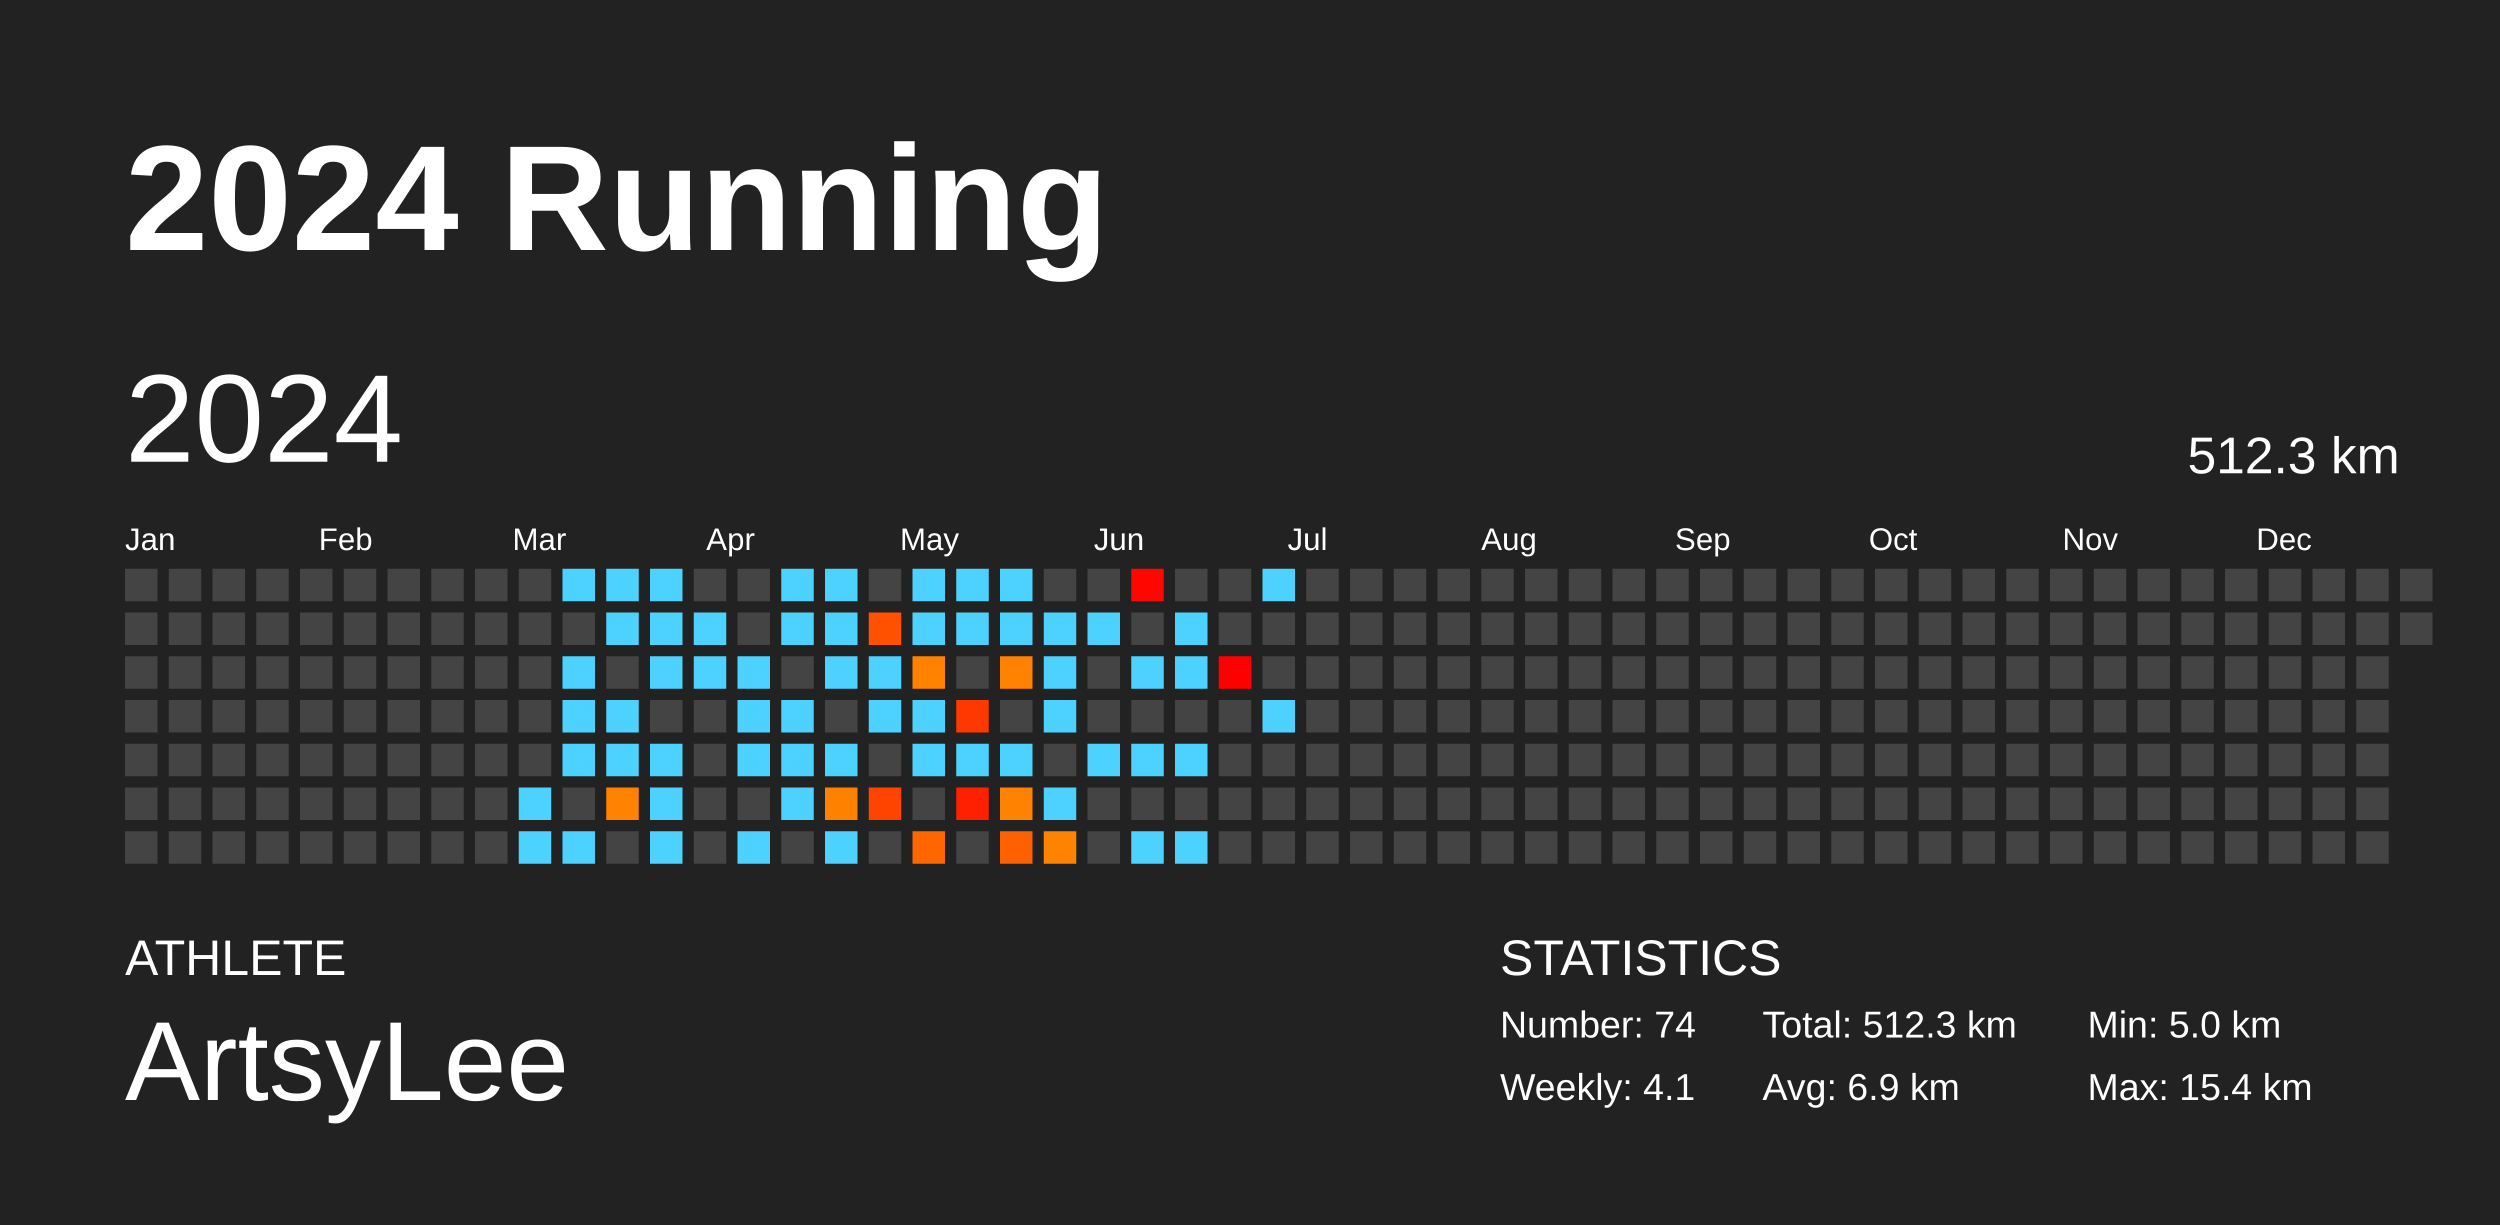
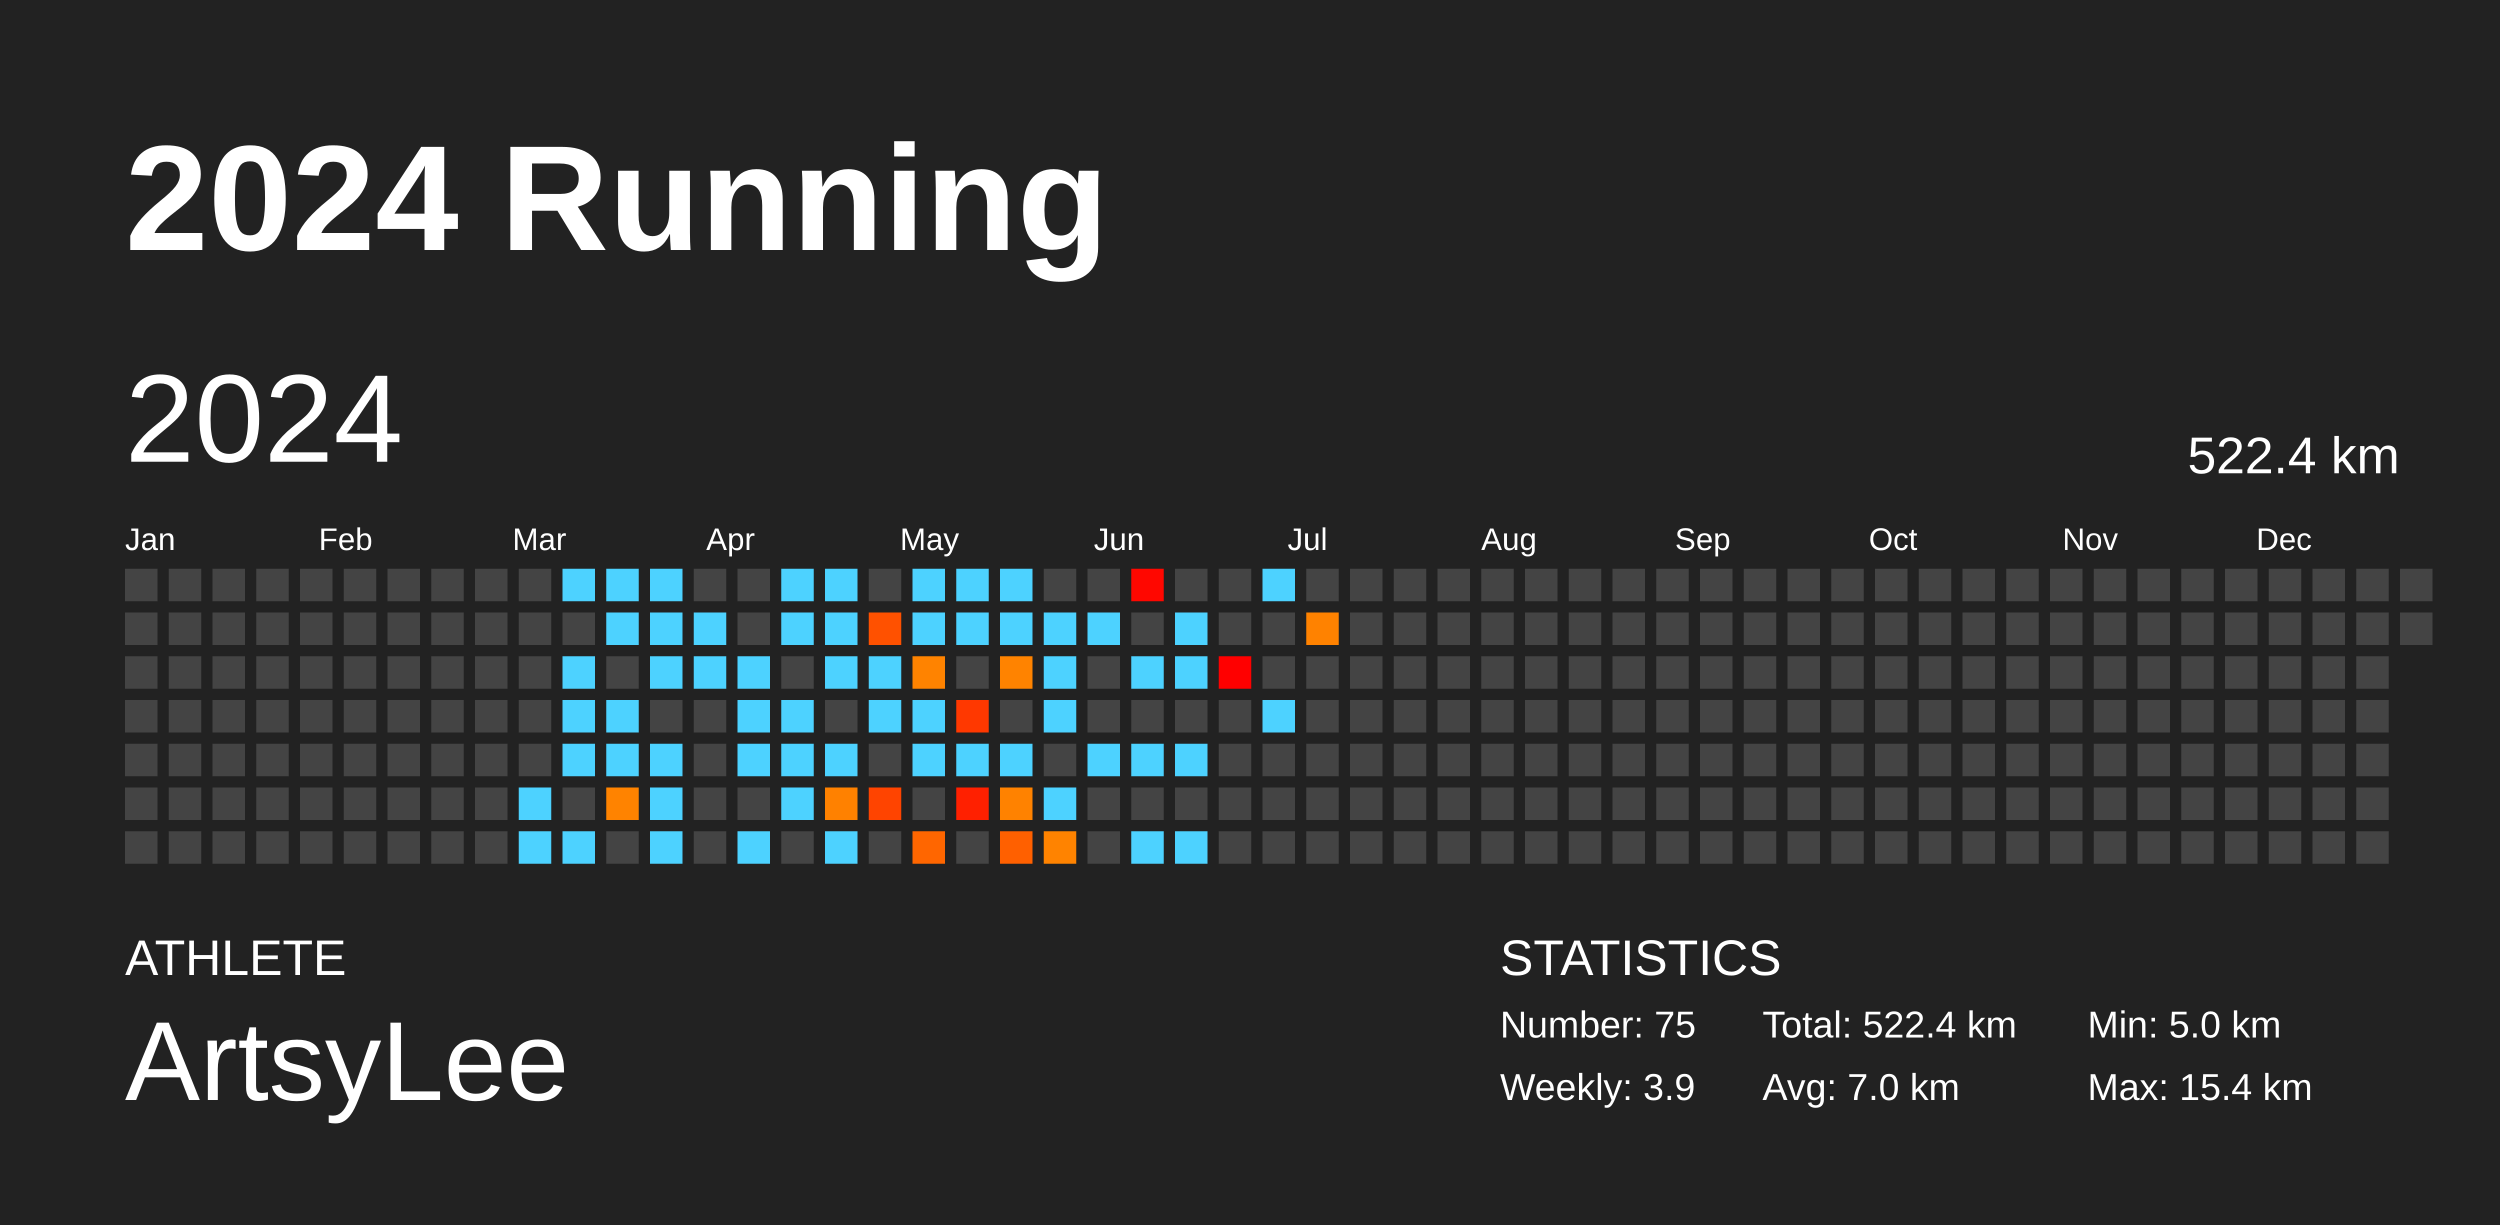
<svg xmlns="http://www.w3.org/2000/svg" baseProfile="full" height="98mm" version="1.1" viewBox="0,0,200,98" width="200mm">
  <defs />
  <rect fill="#222222" height="98" width="200" x="0" y="0" />
  <text fill="#FFFFFF" style="font-size:12px; font-family:Arial; font-weight:bold;" x="10" y="20">2024 Running</text>
  <text fill="#FFFFFF" style="font-size:4px; font-family:Arial" x="10" y="78">ATHLETE</text>
  <text fill="#FFFFFF" style="font-size:9px; font-family:Arial" x="10" y="88">ArtsyLee</text>
  <text fill="#FFFFFF" style="font-size:4px; font-family:Arial" x="120" y="78">STATISTICS</text>
-   <text fill="#FFFFFF" style="font-size:3px; font-family:Arial" x="120" y="83">Number: 74</text>
-   <text fill="#FFFFFF" style="font-size:3px; font-family:Arial" x="120" y="88">Weekly: 4.1</text>
-   <text fill="#FFFFFF" style="font-size:3px; font-family:Arial" x="141" y="83">Total: 512.3 km</text>
-   <text fill="#FFFFFF" style="font-size:3px; font-family:Arial" x="141" y="88">Avg: 6.9 km</text>
+   <text fill="#FFFFFF" style="font-size:3px; font-family:Arial" x="120" y="83">Number: 75</text>
+   <text fill="#FFFFFF" style="font-size:3px; font-family:Arial" x="120" y="88">Weekly: 3.9</text>
+   <text fill="#FFFFFF" style="font-size:3px; font-family:Arial" x="141" y="83">Total: 522.4 km</text>
+   <text fill="#FFFFFF" style="font-size:3px; font-family:Arial" x="141" y="88">Avg: 7.0 km</text>
  <text fill="#FFFFFF" style="font-size:3px; font-family:Arial" x="167" y="83">Min: 5.0 km</text>
  <text fill="#FFFFFF" style="font-size:3px; font-family:Arial" x="167" y="88">Max: 15.4 km</text>
  <text dominant-baseline="hanging" fill="#FFFFFF" style="font-size:10.0px; font-family:Arial;" x="10" y="30">2024</text>
-   <text dominant-baseline="hanging" fill="#FFFFFF" style="font-size:4.125px; font-family:Arial;" x="175" y="35">512.3 km</text>
+   <text dominant-baseline="hanging" fill="#FFFFFF" style="font-size:4.125px; font-family:Arial;" x="175" y="35">522.4 km</text>
  <text fill="#FFFFFF" style="font-size:2.5px; font-family:Arial" x="10.0" y="44">Jan</text>
  <text fill="#FFFFFF" style="font-size:2.5px; font-family:Arial" x="25.5" y="44">Feb</text>
  <text fill="#FFFFFF" style="font-size:2.5px; font-family:Arial" x="41.0" y="44">Mar</text>
  <text fill="#FFFFFF" style="font-size:2.5px; font-family:Arial" x="56.5" y="44">Apr</text>
  <text fill="#FFFFFF" style="font-size:2.5px; font-family:Arial" x="72.0" y="44">May</text>
  <text fill="#FFFFFF" style="font-size:2.5px; font-family:Arial" x="87.5" y="44">Jun</text>
  <text fill="#FFFFFF" style="font-size:2.5px; font-family:Arial" x="103.0" y="44">Jul</text>
  <text fill="#FFFFFF" style="font-size:2.5px; font-family:Arial" x="118.5" y="44">Aug</text>
  <text fill="#FFFFFF" style="font-size:2.5px; font-family:Arial" x="134.0" y="44">Sep</text>
  <text fill="#FFFFFF" style="font-size:2.5px; font-family:Arial" x="149.5" y="44">Oct</text>
  <text fill="#FFFFFF" style="font-size:2.5px; font-family:Arial" x="165.0" y="44">Nov</text>
  <text fill="#FFFFFF" style="font-size:2.5px; font-family:Arial" x="180.5" y="44">Dec</text>
  <rect fill="#444444" height="2.6" width="2.6" x="10.0" y="45.5" />
  <rect fill="#444444" height="2.6" width="2.6" x="10.0" y="49.0" />
  <rect fill="#444444" height="2.6" width="2.6" x="10.0" y="52.5" />
  <rect fill="#444444" height="2.6" width="2.6" x="10.0" y="56.0" />
  <rect fill="#444444" height="2.6" width="2.6" x="10.0" y="59.5" />
  <rect fill="#444444" height="2.6" width="2.6" x="10.0" y="63.0" />
  <rect fill="#444444" height="2.6" width="2.6" x="10.0" y="66.5" />
  <rect fill="#444444" height="2.6" width="2.6" x="13.5" y="45.5" />
  <rect fill="#444444" height="2.6" width="2.6" x="13.5" y="49.0" />
  <rect fill="#444444" height="2.6" width="2.6" x="13.5" y="52.5" />
  <rect fill="#444444" height="2.6" width="2.6" x="13.5" y="56.0" />
  <rect fill="#444444" height="2.6" width="2.6" x="13.5" y="59.5" />
  <rect fill="#444444" height="2.6" width="2.6" x="13.5" y="63.0" />
  <rect fill="#444444" height="2.6" width="2.6" x="13.5" y="66.5" />
  <rect fill="#444444" height="2.6" width="2.6" x="17.0" y="45.5" />
  <rect fill="#444444" height="2.6" width="2.6" x="17.0" y="49.0" />
  <rect fill="#444444" height="2.6" width="2.6" x="17.0" y="52.5" />
  <rect fill="#444444" height="2.6" width="2.6" x="17.0" y="56.0" />
  <rect fill="#444444" height="2.6" width="2.6" x="17.0" y="59.5" />
  <rect fill="#444444" height="2.6" width="2.6" x="17.0" y="63.0" />
  <rect fill="#444444" height="2.6" width="2.6" x="17.0" y="66.5" />
  <rect fill="#444444" height="2.6" width="2.6" x="20.5" y="45.5" />
  <rect fill="#444444" height="2.6" width="2.6" x="20.5" y="49.0" />
  <rect fill="#444444" height="2.6" width="2.6" x="20.5" y="52.5" />
  <rect fill="#444444" height="2.6" width="2.6" x="20.5" y="56.0" />
  <rect fill="#444444" height="2.6" width="2.6" x="20.5" y="59.5" />
  <rect fill="#444444" height="2.6" width="2.6" x="20.5" y="63.0" />
  <rect fill="#444444" height="2.6" width="2.6" x="20.5" y="66.5" />
  <rect fill="#444444" height="2.6" width="2.6" x="24.0" y="45.5" />
  <rect fill="#444444" height="2.6" width="2.6" x="24.0" y="49.0" />
  <rect fill="#444444" height="2.6" width="2.6" x="24.0" y="52.5" />
  <rect fill="#444444" height="2.6" width="2.6" x="24.0" y="56.0" />
  <rect fill="#444444" height="2.6" width="2.6" x="24.0" y="59.5" />
  <rect fill="#444444" height="2.6" width="2.6" x="24.0" y="63.0" />
  <rect fill="#444444" height="2.6" width="2.6" x="24.0" y="66.5" />
  <rect fill="#444444" height="2.6" width="2.6" x="27.5" y="45.5" />
  <rect fill="#444444" height="2.6" width="2.6" x="27.5" y="49.0" />
  <rect fill="#444444" height="2.6" width="2.6" x="27.5" y="52.5" />
  <rect fill="#444444" height="2.6" width="2.6" x="27.5" y="56.0" />
  <rect fill="#444444" height="2.6" width="2.6" x="27.5" y="59.5" />
  <rect fill="#444444" height="2.6" width="2.6" x="27.5" y="63.0" />
  <rect fill="#444444" height="2.6" width="2.6" x="27.5" y="66.5" />
  <rect fill="#444444" height="2.6" width="2.6" x="31.0" y="45.5" />
  <rect fill="#444444" height="2.6" width="2.6" x="31.0" y="49.0" />
  <rect fill="#444444" height="2.6" width="2.6" x="31.0" y="52.5" />
  <rect fill="#444444" height="2.6" width="2.6" x="31.0" y="56.0" />
  <rect fill="#444444" height="2.6" width="2.6" x="31.0" y="59.5" />
  <rect fill="#444444" height="2.6" width="2.6" x="31.0" y="63.0" />
  <rect fill="#444444" height="2.6" width="2.6" x="31.0" y="66.5" />
  <rect fill="#444444" height="2.6" width="2.6" x="34.5" y="45.5" />
  <rect fill="#444444" height="2.6" width="2.6" x="34.5" y="49.0" />
  <rect fill="#444444" height="2.6" width="2.6" x="34.5" y="52.5" />
  <rect fill="#444444" height="2.6" width="2.6" x="34.5" y="56.0" />
  <rect fill="#444444" height="2.6" width="2.6" x="34.5" y="59.5" />
  <rect fill="#444444" height="2.6" width="2.6" x="34.5" y="63.0" />
  <rect fill="#444444" height="2.6" width="2.6" x="34.5" y="66.5" />
  <rect fill="#444444" height="2.6" width="2.6" x="38.0" y="45.5" />
  <rect fill="#444444" height="2.6" width="2.6" x="38.0" y="49.0" />
  <rect fill="#444444" height="2.6" width="2.6" x="38.0" y="52.5" />
  <rect fill="#444444" height="2.6" width="2.6" x="38.0" y="56.0" />
  <rect fill="#444444" height="2.6" width="2.6" x="38.0" y="59.5" />
  <rect fill="#444444" height="2.6" width="2.6" x="38.0" y="63.0" />
  <rect fill="#444444" height="2.6" width="2.6" x="38.0" y="66.5" />
  <rect fill="#444444" height="2.6" width="2.6" x="41.5" y="45.5" />
  <rect fill="#444444" height="2.6" width="2.6" x="41.5" y="49.0" />
  <rect fill="#444444" height="2.6" width="2.6" x="41.5" y="52.5" />
  <rect fill="#444444" height="2.6" width="2.6" x="41.5" y="56.0" />
  <rect fill="#444444" height="2.6" width="2.6" x="41.5" y="59.5" />
  <rect fill="#4dd2ff" height="2.6" width="2.6" x="41.5" y="63.0" />
  <rect fill="#4dd2ff" height="2.6" width="2.6" x="41.5" y="66.5" />
  <rect fill="#4dd2ff" height="2.6" width="2.6" x="45.0" y="45.5" />
  <rect fill="#444444" height="2.6" width="2.6" x="45.0" y="49.0" />
  <rect fill="#4dd2ff" height="2.6" width="2.6" x="45.0" y="52.5" />
  <rect fill="#4dd2ff" height="2.6" width="2.6" x="45.0" y="56.0" />
  <rect fill="#4dd2ff" height="2.6" width="2.6" x="45.0" y="59.5" />
  <rect fill="#444444" height="2.6" width="2.6" x="45.0" y="63.0" />
  <rect fill="#4dd2ff" height="2.6" width="2.6" x="45.0" y="66.5" />
  <rect fill="#4dd2ff" height="2.6" width="2.6" x="48.5" y="45.5" />
  <rect fill="#4dd2ff" height="2.6" width="2.6" x="48.5" y="49.0" />
  <rect fill="#444444" height="2.6" width="2.6" x="48.5" y="52.5" />
  <rect fill="#4dd2ff" height="2.6" width="2.6" x="48.5" y="56.0" />
  <rect fill="#4dd2ff" height="2.6" width="2.6" x="48.5" y="59.5" />
  <rect fill="#ff8300" height="2.6" width="2.6" x="48.5" y="63.0" />
  <rect fill="#444444" height="2.6" width="2.6" x="48.5" y="66.5" />
  <rect fill="#4dd2ff" height="2.6" width="2.6" x="52.0" y="45.5" />
  <rect fill="#4dd2ff" height="2.6" width="2.6" x="52.0" y="49.0" />
  <rect fill="#4dd2ff" height="2.6" width="2.6" x="52.0" y="52.5" />
  <rect fill="#444444" height="2.6" width="2.6" x="52.0" y="56.0" />
  <rect fill="#4dd2ff" height="2.6" width="2.6" x="52.0" y="59.5" />
  <rect fill="#4dd2ff" height="2.6" width="2.6" x="52.0" y="63.0" />
  <rect fill="#4dd2ff" height="2.6" width="2.6" x="52.0" y="66.5" />
  <rect fill="#444444" height="2.6" width="2.6" x="55.5" y="45.5" />
  <rect fill="#4dd2ff" height="2.6" width="2.6" x="55.5" y="49.0" />
  <rect fill="#4dd2ff" height="2.6" width="2.6" x="55.5" y="52.5" />
  <rect fill="#444444" height="2.6" width="2.6" x="55.5" y="56.0" />
  <rect fill="#444444" height="2.6" width="2.6" x="55.5" y="59.5" />
  <rect fill="#444444" height="2.6" width="2.6" x="55.5" y="63.0" />
  <rect fill="#444444" height="2.6" width="2.6" x="55.5" y="66.5" />
  <rect fill="#444444" height="2.6" width="2.6" x="59.0" y="45.5" />
  <rect fill="#444444" height="2.6" width="2.6" x="59.0" y="49.0" />
  <rect fill="#4dd2ff" height="2.6" width="2.6" x="59.0" y="52.5" />
  <rect fill="#4dd2ff" height="2.6" width="2.6" x="59.0" y="56.0" />
  <rect fill="#4dd2ff" height="2.6" width="2.6" x="59.0" y="59.5" />
  <rect fill="#444444" height="2.6" width="2.6" x="59.0" y="63.0" />
  <rect fill="#4dd2ff" height="2.6" width="2.6" x="59.0" y="66.5" />
  <rect fill="#4dd2ff" height="2.6" width="2.6" x="62.5" y="45.5" />
  <rect fill="#4dd2ff" height="2.6" width="2.6" x="62.5" y="49.0" />
  <rect fill="#444444" height="2.6" width="2.6" x="62.5" y="52.5" />
  <rect fill="#4dd2ff" height="2.6" width="2.6" x="62.5" y="56.0" />
  <rect fill="#4dd2ff" height="2.6" width="2.6" x="62.5" y="59.5" />
  <rect fill="#4dd2ff" height="2.6" width="2.6" x="62.5" y="63.0" />
  <rect fill="#444444" height="2.6" width="2.6" x="62.5" y="66.5" />
  <rect fill="#4dd2ff" height="2.6" width="2.6" x="66.0" y="45.5" />
  <rect fill="#4dd2ff" height="2.6" width="2.6" x="66.0" y="49.0" />
  <rect fill="#4dd2ff" height="2.6" width="2.6" x="66.0" y="52.5" />
  <rect fill="#444444" height="2.6" width="2.6" x="66.0" y="56.0" />
  <rect fill="#4dd2ff" height="2.6" width="2.6" x="66.0" y="59.5" />
  <rect fill="#ff8100" height="2.6" width="2.6" x="66.0" y="63.0" />
  <rect fill="#4dd2ff" height="2.6" width="2.6" x="66.0" y="66.5" />
  <rect fill="#444444" height="2.6" width="2.6" x="69.5" y="45.5" />
  <rect fill="#ff5100" height="2.6" width="2.6" x="69.5" y="49.0" />
  <rect fill="#4dd2ff" height="2.6" width="2.6" x="69.5" y="52.5" />
  <rect fill="#4dd2ff" height="2.6" width="2.6" x="69.5" y="56.0" />
  <rect fill="#444444" height="2.6" width="2.6" x="69.5" y="59.5" />
  <rect fill="#ff4400" height="2.6" width="2.6" x="69.5" y="63.0" />
  <rect fill="#444444" height="2.6" width="2.6" x="69.5" y="66.5" />
  <rect fill="#4dd2ff" height="2.6" width="2.6" x="73.0" y="45.5" />
  <rect fill="#4dd2ff" height="2.6" width="2.6" x="73.0" y="49.0" />
  <rect fill="#ff8300" height="2.6" width="2.6" x="73.0" y="52.5" />
  <rect fill="#4dd2ff" height="2.6" width="2.6" x="73.0" y="56.0" />
  <rect fill="#4dd2ff" height="2.6" width="2.6" x="73.0" y="59.5" />
  <rect fill="#444444" height="2.6" width="2.6" x="73.0" y="63.0" />
  <rect fill="#ff6600" height="2.6" width="2.6" x="73.0" y="66.5" />
  <rect fill="#4dd2ff" height="2.6" width="2.6" x="76.5" y="45.5" />
  <rect fill="#4dd2ff" height="2.6" width="2.6" x="76.5" y="49.0" />
  <rect fill="#444444" height="2.6" width="2.6" x="76.5" y="52.5" />
  <rect fill="#ff3800" height="2.6" width="2.6" x="76.5" y="56.0" />
  <rect fill="#4dd2ff" height="2.6" width="2.6" x="76.5" y="59.5" />
  <rect fill="#ff2000" height="2.6" width="2.6" x="76.5" y="63.0" />
  <rect fill="#444444" height="2.6" width="2.6" x="76.5" y="66.5" />
  <rect fill="#4dd2ff" height="2.6" width="2.6" x="80.0" y="45.5" />
  <rect fill="#4dd2ff" height="2.6" width="2.6" x="80.0" y="49.0" />
  <rect fill="#ff8300" height="2.6" width="2.6" x="80.0" y="52.5" />
  <rect fill="#444444" height="2.6" width="2.6" x="80.0" y="56.0" />
  <rect fill="#4dd2ff" height="2.6" width="2.6" x="80.0" y="59.5" />
  <rect fill="#ff8200" height="2.6" width="2.6" x="80.0" y="63.0" />
  <rect fill="#ff6000" height="2.6" width="2.6" x="80.0" y="66.5" />
  <rect fill="#444444" height="2.6" width="2.6" x="83.5" y="45.5" />
  <rect fill="#4dd2ff" height="2.6" width="2.6" x="83.5" y="49.0" />
  <rect fill="#4dd2ff" height="2.6" width="2.6" x="83.5" y="52.5" />
  <rect fill="#4dd2ff" height="2.6" width="2.6" x="83.5" y="56.0" />
  <rect fill="#444444" height="2.6" width="2.6" x="83.5" y="59.5" />
  <rect fill="#4dd2ff" height="2.6" width="2.6" x="83.5" y="63.0" />
  <rect fill="#ff8300" height="2.6" width="2.6" x="83.5" y="66.5" />
  <rect fill="#444444" height="2.6" width="2.6" x="87.0" y="45.5" />
  <rect fill="#4dd2ff" height="2.6" width="2.6" x="87.0" y="49.0" />
  <rect fill="#444444" height="2.6" width="2.6" x="87.0" y="52.5" />
  <rect fill="#444444" height="2.6" width="2.6" x="87.0" y="56.0" />
  <rect fill="#4dd2ff" height="2.6" width="2.6" x="87.0" y="59.5" />
  <rect fill="#444444" height="2.6" width="2.6" x="87.0" y="63.0" />
  <rect fill="#444444" height="2.6" width="2.6" x="87.0" y="66.5" />
  <rect fill="#ff0700" height="2.6" width="2.6" x="90.5" y="45.5" />
  <rect fill="#444444" height="2.6" width="2.6" x="90.5" y="49.0" />
  <rect fill="#4dd2ff" height="2.6" width="2.6" x="90.5" y="52.5" />
  <rect fill="#444444" height="2.6" width="2.6" x="90.5" y="56.0" />
  <rect fill="#4dd2ff" height="2.6" width="2.6" x="90.5" y="59.5" />
  <rect fill="#444444" height="2.6" width="2.6" x="90.5" y="63.0" />
  <rect fill="#4dd2ff" height="2.6" width="2.6" x="90.5" y="66.5" />
  <rect fill="#444444" height="2.6" width="2.6" x="94.0" y="45.5" />
  <rect fill="#4dd2ff" height="2.6" width="2.6" x="94.0" y="49.0" />
  <rect fill="#4dd2ff" height="2.6" width="2.6" x="94.0" y="52.5" />
  <rect fill="#444444" height="2.6" width="2.6" x="94.0" y="56.0" />
  <rect fill="#4dd2ff" height="2.6" width="2.6" x="94.0" y="59.5" />
  <rect fill="#444444" height="2.6" width="2.6" x="94.0" y="63.0" />
  <rect fill="#4dd2ff" height="2.6" width="2.6" x="94.0" y="66.5" />
  <rect fill="#444444" height="2.6" width="2.6" x="97.5" y="45.5" />
  <rect fill="#444444" height="2.6" width="2.6" x="97.5" y="49.0" />
  <rect fill="#ff0000" height="2.6" width="2.6" x="97.5" y="52.5" />
  <rect fill="#444444" height="2.6" width="2.6" x="97.5" y="56.0" />
  <rect fill="#444444" height="2.6" width="2.6" x="97.5" y="59.5" />
  <rect fill="#444444" height="2.6" width="2.6" x="97.5" y="63.0" />
  <rect fill="#444444" height="2.6" width="2.6" x="97.5" y="66.5" />
  <rect fill="#4dd2ff" height="2.6" width="2.6" x="101.0" y="45.5" />
  <rect fill="#444444" height="2.6" width="2.6" x="101.0" y="49.0" />
  <rect fill="#444444" height="2.6" width="2.6" x="101.0" y="52.5" />
  <rect fill="#4dd2ff" height="2.6" width="2.6" x="101.0" y="56.0" />
  <rect fill="#444444" height="2.6" width="2.6" x="101.0" y="59.5" />
  <rect fill="#444444" height="2.6" width="2.6" x="101.0" y="63.0" />
  <rect fill="#444444" height="2.6" width="2.6" x="101.0" y="66.5" />
  <rect fill="#444444" height="2.6" width="2.6" x="104.5" y="45.5" />
-   <rect fill="#444444" height="2.6" width="2.6" x="104.5" y="49.0" />
+   <rect fill="#ff8200" height="2.6" width="2.6" x="104.5" y="49.0" />
  <rect fill="#444444" height="2.6" width="2.6" x="104.5" y="52.5" />
  <rect fill="#444444" height="2.6" width="2.6" x="104.5" y="56.0" />
  <rect fill="#444444" height="2.6" width="2.6" x="104.5" y="59.5" />
  <rect fill="#444444" height="2.6" width="2.6" x="104.5" y="63.0" />
  <rect fill="#444444" height="2.6" width="2.6" x="104.5" y="66.5" />
  <rect fill="#444444" height="2.6" width="2.6" x="108.0" y="45.5" />
  <rect fill="#444444" height="2.6" width="2.6" x="108.0" y="49.0" />
  <rect fill="#444444" height="2.6" width="2.6" x="108.0" y="52.5" />
  <rect fill="#444444" height="2.6" width="2.6" x="108.0" y="56.0" />
  <rect fill="#444444" height="2.6" width="2.6" x="108.0" y="59.5" />
  <rect fill="#444444" height="2.6" width="2.6" x="108.0" y="63.0" />
  <rect fill="#444444" height="2.6" width="2.6" x="108.0" y="66.5" />
  <rect fill="#444444" height="2.6" width="2.6" x="111.5" y="45.5" />
  <rect fill="#444444" height="2.6" width="2.6" x="111.5" y="49.0" />
  <rect fill="#444444" height="2.6" width="2.6" x="111.5" y="52.5" />
  <rect fill="#444444" height="2.6" width="2.6" x="111.5" y="56.0" />
  <rect fill="#444444" height="2.6" width="2.6" x="111.5" y="59.5" />
  <rect fill="#444444" height="2.6" width="2.6" x="111.5" y="63.0" />
  <rect fill="#444444" height="2.6" width="2.6" x="111.5" y="66.5" />
  <rect fill="#444444" height="2.6" width="2.6" x="115.0" y="45.5" />
  <rect fill="#444444" height="2.6" width="2.6" x="115.0" y="49.0" />
  <rect fill="#444444" height="2.6" width="2.6" x="115.0" y="52.5" />
  <rect fill="#444444" height="2.6" width="2.6" x="115.0" y="56.0" />
  <rect fill="#444444" height="2.6" width="2.6" x="115.0" y="59.5" />
  <rect fill="#444444" height="2.6" width="2.6" x="115.0" y="63.0" />
  <rect fill="#444444" height="2.6" width="2.6" x="115.0" y="66.5" />
  <rect fill="#444444" height="2.6" width="2.6" x="118.5" y="45.5" />
  <rect fill="#444444" height="2.6" width="2.6" x="118.5" y="49.0" />
  <rect fill="#444444" height="2.6" width="2.6" x="118.5" y="52.5" />
  <rect fill="#444444" height="2.6" width="2.6" x="118.5" y="56.0" />
  <rect fill="#444444" height="2.6" width="2.6" x="118.5" y="59.5" />
  <rect fill="#444444" height="2.6" width="2.6" x="118.5" y="63.0" />
  <rect fill="#444444" height="2.6" width="2.6" x="118.5" y="66.5" />
  <rect fill="#444444" height="2.6" width="2.6" x="122.0" y="45.5" />
  <rect fill="#444444" height="2.6" width="2.6" x="122.0" y="49.0" />
  <rect fill="#444444" height="2.6" width="2.6" x="122.0" y="52.5" />
  <rect fill="#444444" height="2.6" width="2.6" x="122.0" y="56.0" />
  <rect fill="#444444" height="2.6" width="2.6" x="122.0" y="59.5" />
  <rect fill="#444444" height="2.6" width="2.6" x="122.0" y="63.0" />
  <rect fill="#444444" height="2.6" width="2.6" x="122.0" y="66.5" />
  <rect fill="#444444" height="2.6" width="2.6" x="125.5" y="45.5" />
  <rect fill="#444444" height="2.6" width="2.6" x="125.5" y="49.0" />
  <rect fill="#444444" height="2.6" width="2.6" x="125.5" y="52.5" />
  <rect fill="#444444" height="2.6" width="2.6" x="125.5" y="56.0" />
  <rect fill="#444444" height="2.6" width="2.6" x="125.5" y="59.5" />
  <rect fill="#444444" height="2.6" width="2.6" x="125.5" y="63.0" />
  <rect fill="#444444" height="2.6" width="2.6" x="125.5" y="66.5" />
  <rect fill="#444444" height="2.6" width="2.6" x="129.0" y="45.5" />
  <rect fill="#444444" height="2.6" width="2.6" x="129.0" y="49.0" />
  <rect fill="#444444" height="2.6" width="2.6" x="129.0" y="52.5" />
  <rect fill="#444444" height="2.6" width="2.6" x="129.0" y="56.0" />
  <rect fill="#444444" height="2.6" width="2.6" x="129.0" y="59.5" />
  <rect fill="#444444" height="2.6" width="2.6" x="129.0" y="63.0" />
  <rect fill="#444444" height="2.6" width="2.6" x="129.0" y="66.5" />
  <rect fill="#444444" height="2.6" width="2.6" x="132.5" y="45.5" />
  <rect fill="#444444" height="2.6" width="2.6" x="132.5" y="49.0" />
  <rect fill="#444444" height="2.6" width="2.6" x="132.5" y="52.5" />
  <rect fill="#444444" height="2.6" width="2.6" x="132.5" y="56.0" />
  <rect fill="#444444" height="2.6" width="2.6" x="132.5" y="59.5" />
  <rect fill="#444444" height="2.6" width="2.6" x="132.5" y="63.0" />
  <rect fill="#444444" height="2.6" width="2.6" x="132.5" y="66.5" />
  <rect fill="#444444" height="2.6" width="2.6" x="136.0" y="45.5" />
  <rect fill="#444444" height="2.6" width="2.6" x="136.0" y="49.0" />
  <rect fill="#444444" height="2.6" width="2.6" x="136.0" y="52.5" />
  <rect fill="#444444" height="2.6" width="2.6" x="136.0" y="56.0" />
  <rect fill="#444444" height="2.6" width="2.6" x="136.0" y="59.5" />
  <rect fill="#444444" height="2.6" width="2.6" x="136.0" y="63.0" />
  <rect fill="#444444" height="2.6" width="2.6" x="136.0" y="66.5" />
  <rect fill="#444444" height="2.6" width="2.6" x="139.5" y="45.5" />
  <rect fill="#444444" height="2.6" width="2.6" x="139.5" y="49.0" />
  <rect fill="#444444" height="2.6" width="2.6" x="139.5" y="52.5" />
  <rect fill="#444444" height="2.6" width="2.6" x="139.5" y="56.0" />
  <rect fill="#444444" height="2.6" width="2.6" x="139.5" y="59.5" />
  <rect fill="#444444" height="2.6" width="2.6" x="139.5" y="63.0" />
  <rect fill="#444444" height="2.6" width="2.6" x="139.5" y="66.5" />
  <rect fill="#444444" height="2.6" width="2.6" x="143.0" y="45.5" />
  <rect fill="#444444" height="2.6" width="2.6" x="143.0" y="49.0" />
  <rect fill="#444444" height="2.6" width="2.6" x="143.0" y="52.5" />
  <rect fill="#444444" height="2.6" width="2.6" x="143.0" y="56.0" />
  <rect fill="#444444" height="2.6" width="2.6" x="143.0" y="59.5" />
  <rect fill="#444444" height="2.6" width="2.6" x="143.0" y="63.0" />
  <rect fill="#444444" height="2.6" width="2.6" x="143.0" y="66.5" />
  <rect fill="#444444" height="2.6" width="2.6" x="146.5" y="45.5" />
  <rect fill="#444444" height="2.6" width="2.6" x="146.5" y="49.0" />
  <rect fill="#444444" height="2.6" width="2.6" x="146.5" y="52.5" />
  <rect fill="#444444" height="2.6" width="2.6" x="146.5" y="56.0" />
  <rect fill="#444444" height="2.6" width="2.6" x="146.5" y="59.5" />
  <rect fill="#444444" height="2.6" width="2.6" x="146.5" y="63.0" />
  <rect fill="#444444" height="2.6" width="2.6" x="146.5" y="66.5" />
  <rect fill="#444444" height="2.6" width="2.6" x="150.0" y="45.5" />
  <rect fill="#444444" height="2.6" width="2.6" x="150.0" y="49.0" />
  <rect fill="#444444" height="2.6" width="2.6" x="150.0" y="52.5" />
  <rect fill="#444444" height="2.6" width="2.6" x="150.0" y="56.0" />
  <rect fill="#444444" height="2.6" width="2.6" x="150.0" y="59.5" />
  <rect fill="#444444" height="2.6" width="2.6" x="150.0" y="63.0" />
  <rect fill="#444444" height="2.6" width="2.6" x="150.0" y="66.5" />
  <rect fill="#444444" height="2.6" width="2.6" x="153.5" y="45.5" />
  <rect fill="#444444" height="2.6" width="2.6" x="153.5" y="49.0" />
  <rect fill="#444444" height="2.6" width="2.6" x="153.5" y="52.5" />
  <rect fill="#444444" height="2.6" width="2.6" x="153.5" y="56.0" />
  <rect fill="#444444" height="2.6" width="2.6" x="153.5" y="59.5" />
  <rect fill="#444444" height="2.6" width="2.6" x="153.5" y="63.0" />
  <rect fill="#444444" height="2.6" width="2.6" x="153.5" y="66.5" />
  <rect fill="#444444" height="2.6" width="2.6" x="157.0" y="45.5" />
  <rect fill="#444444" height="2.6" width="2.6" x="157.0" y="49.0" />
  <rect fill="#444444" height="2.6" width="2.6" x="157.0" y="52.5" />
  <rect fill="#444444" height="2.6" width="2.6" x="157.0" y="56.0" />
  <rect fill="#444444" height="2.6" width="2.6" x="157.0" y="59.5" />
  <rect fill="#444444" height="2.6" width="2.6" x="157.0" y="63.0" />
  <rect fill="#444444" height="2.6" width="2.6" x="157.0" y="66.5" />
  <rect fill="#444444" height="2.6" width="2.6" x="160.5" y="45.5" />
  <rect fill="#444444" height="2.6" width="2.6" x="160.5" y="49.0" />
  <rect fill="#444444" height="2.6" width="2.6" x="160.5" y="52.5" />
  <rect fill="#444444" height="2.6" width="2.6" x="160.5" y="56.0" />
  <rect fill="#444444" height="2.6" width="2.6" x="160.5" y="59.5" />
  <rect fill="#444444" height="2.6" width="2.6" x="160.5" y="63.0" />
  <rect fill="#444444" height="2.6" width="2.6" x="160.5" y="66.5" />
  <rect fill="#444444" height="2.6" width="2.6" x="164.0" y="45.5" />
  <rect fill="#444444" height="2.6" width="2.6" x="164.0" y="49.0" />
  <rect fill="#444444" height="2.6" width="2.6" x="164.0" y="52.5" />
  <rect fill="#444444" height="2.6" width="2.6" x="164.0" y="56.0" />
  <rect fill="#444444" height="2.6" width="2.6" x="164.0" y="59.5" />
  <rect fill="#444444" height="2.6" width="2.6" x="164.0" y="63.0" />
  <rect fill="#444444" height="2.6" width="2.6" x="164.0" y="66.5" />
  <rect fill="#444444" height="2.6" width="2.6" x="167.5" y="45.5" />
  <rect fill="#444444" height="2.6" width="2.6" x="167.5" y="49.0" />
  <rect fill="#444444" height="2.6" width="2.6" x="167.5" y="52.5" />
  <rect fill="#444444" height="2.6" width="2.6" x="167.5" y="56.0" />
  <rect fill="#444444" height="2.6" width="2.6" x="167.5" y="59.5" />
  <rect fill="#444444" height="2.6" width="2.6" x="167.5" y="63.0" />
  <rect fill="#444444" height="2.6" width="2.6" x="167.5" y="66.5" />
  <rect fill="#444444" height="2.6" width="2.6" x="171.0" y="45.5" />
  <rect fill="#444444" height="2.6" width="2.6" x="171.0" y="49.0" />
  <rect fill="#444444" height="2.6" width="2.6" x="171.0" y="52.5" />
  <rect fill="#444444" height="2.6" width="2.6" x="171.0" y="56.0" />
  <rect fill="#444444" height="2.6" width="2.6" x="171.0" y="59.5" />
  <rect fill="#444444" height="2.6" width="2.6" x="171.0" y="63.0" />
  <rect fill="#444444" height="2.6" width="2.6" x="171.0" y="66.5" />
  <rect fill="#444444" height="2.6" width="2.6" x="174.5" y="45.5" />
  <rect fill="#444444" height="2.6" width="2.6" x="174.5" y="49.0" />
  <rect fill="#444444" height="2.6" width="2.6" x="174.5" y="52.5" />
  <rect fill="#444444" height="2.6" width="2.6" x="174.5" y="56.0" />
  <rect fill="#444444" height="2.6" width="2.6" x="174.5" y="59.5" />
  <rect fill="#444444" height="2.6" width="2.6" x="174.5" y="63.0" />
  <rect fill="#444444" height="2.6" width="2.6" x="174.5" y="66.5" />
  <rect fill="#444444" height="2.6" width="2.6" x="178.0" y="45.5" />
  <rect fill="#444444" height="2.6" width="2.6" x="178.0" y="49.0" />
  <rect fill="#444444" height="2.6" width="2.6" x="178.0" y="52.5" />
  <rect fill="#444444" height="2.6" width="2.6" x="178.0" y="56.0" />
  <rect fill="#444444" height="2.6" width="2.6" x="178.0" y="59.5" />
  <rect fill="#444444" height="2.6" width="2.6" x="178.0" y="63.0" />
  <rect fill="#444444" height="2.6" width="2.6" x="178.0" y="66.5" />
  <rect fill="#444444" height="2.6" width="2.6" x="181.5" y="45.5" />
  <rect fill="#444444" height="2.6" width="2.6" x="181.5" y="49.0" />
  <rect fill="#444444" height="2.6" width="2.6" x="181.5" y="52.5" />
  <rect fill="#444444" height="2.6" width="2.6" x="181.5" y="56.0" />
  <rect fill="#444444" height="2.6" width="2.6" x="181.5" y="59.5" />
  <rect fill="#444444" height="2.6" width="2.6" x="181.5" y="63.0" />
  <rect fill="#444444" height="2.6" width="2.6" x="181.5" y="66.5" />
  <rect fill="#444444" height="2.6" width="2.6" x="185.0" y="45.5" />
  <rect fill="#444444" height="2.6" width="2.6" x="185.0" y="49.0" />
  <rect fill="#444444" height="2.6" width="2.6" x="185.0" y="52.5" />
  <rect fill="#444444" height="2.6" width="2.6" x="185.0" y="56.0" />
  <rect fill="#444444" height="2.6" width="2.6" x="185.0" y="59.5" />
  <rect fill="#444444" height="2.6" width="2.6" x="185.0" y="63.0" />
  <rect fill="#444444" height="2.6" width="2.6" x="185.0" y="66.5" />
  <rect fill="#444444" height="2.6" width="2.6" x="188.5" y="45.5" />
  <rect fill="#444444" height="2.6" width="2.6" x="188.5" y="49.0" />
  <rect fill="#444444" height="2.6" width="2.6" x="188.5" y="52.5" />
  <rect fill="#444444" height="2.6" width="2.6" x="188.5" y="56.0" />
  <rect fill="#444444" height="2.6" width="2.6" x="188.5" y="59.5" />
  <rect fill="#444444" height="2.6" width="2.6" x="188.5" y="63.0" />
  <rect fill="#444444" height="2.6" width="2.6" x="188.5" y="66.5" />
  <rect fill="#444444" height="2.6" width="2.6" x="192.0" y="45.5" />
  <rect fill="#444444" height="2.6" width="2.6" x="192.0" y="49.0" />
</svg>
